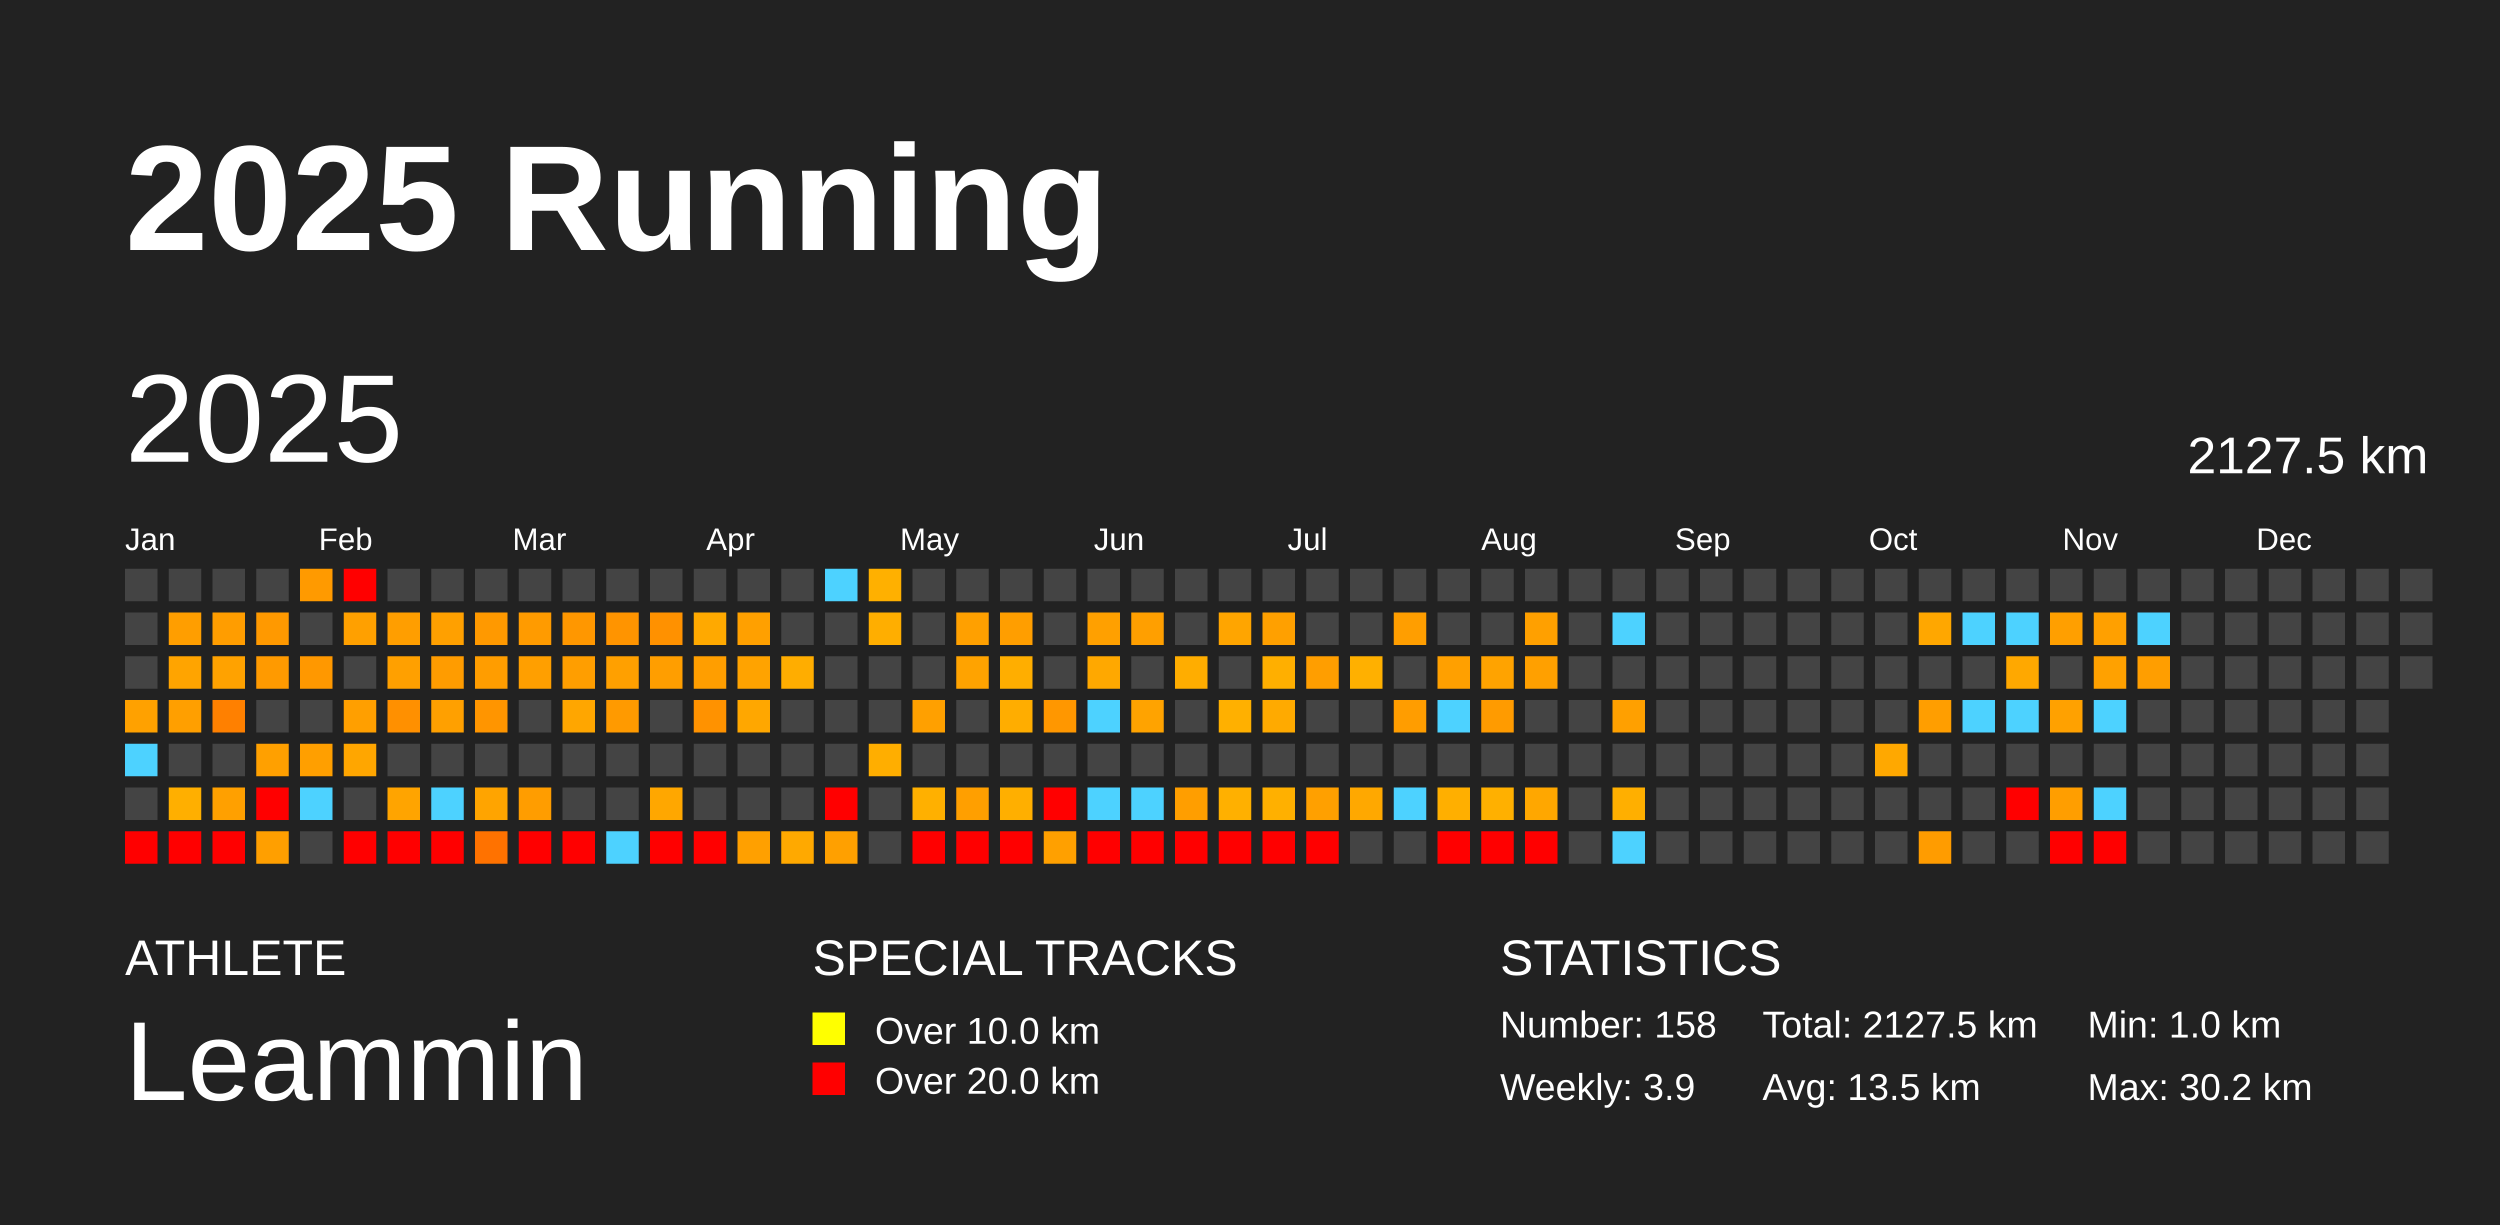
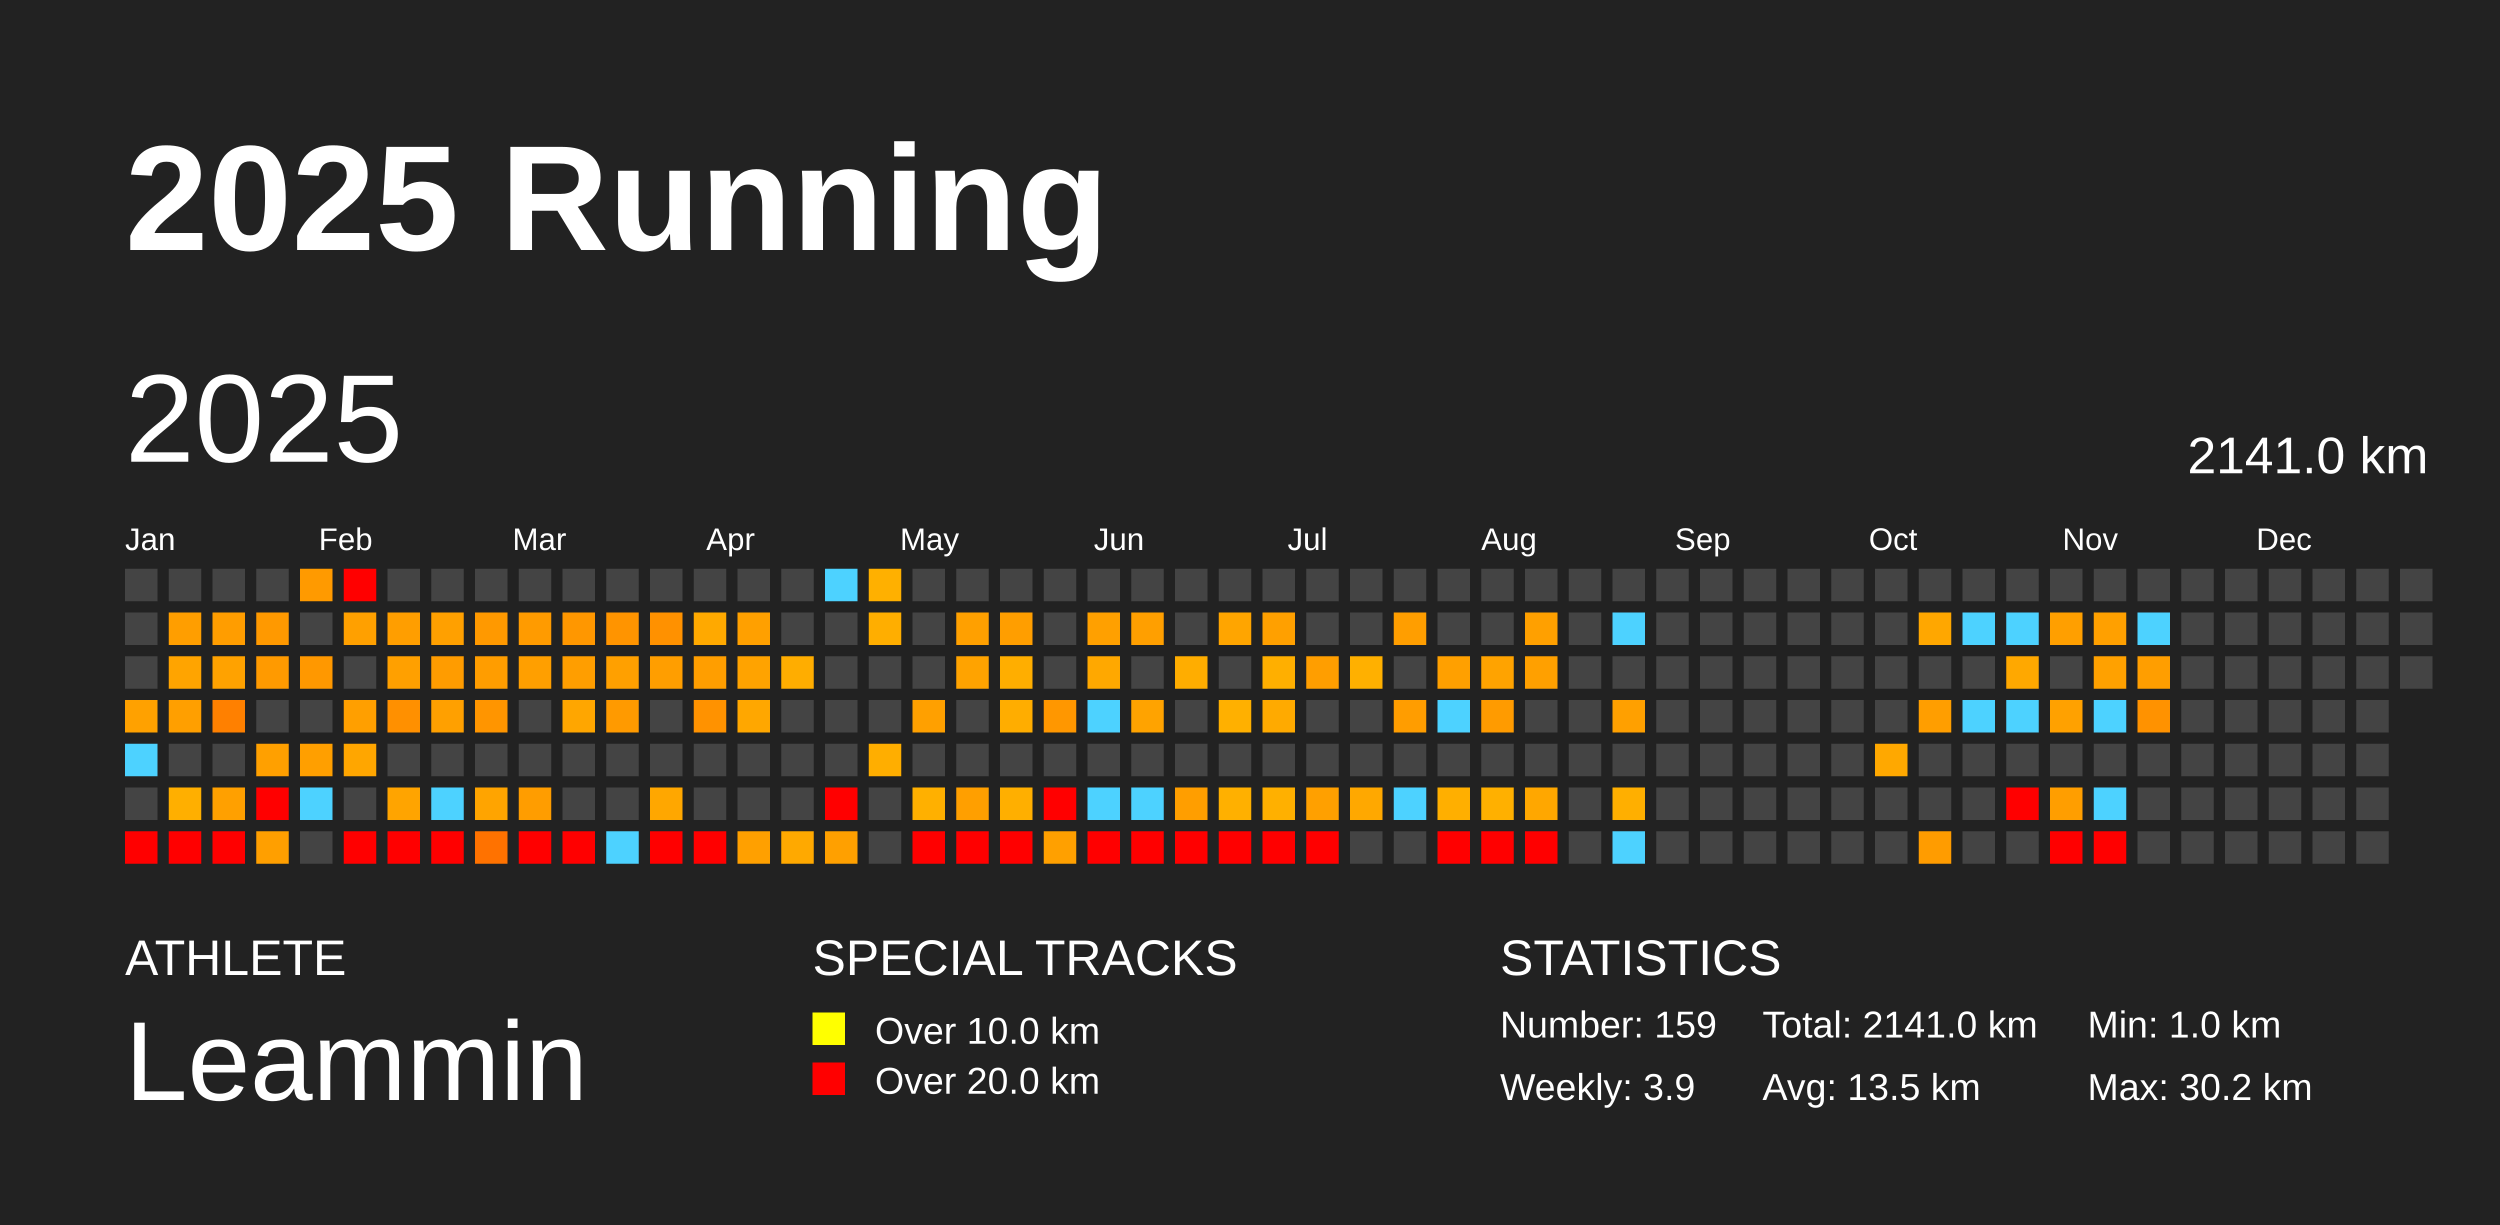
<svg xmlns="http://www.w3.org/2000/svg" baseProfile="full" height="98mm" version="1.1" viewBox="0,0,200,98" width="200mm">
  <defs />
  <rect fill="#222222" height="98" width="200" x="0" y="0" />
  <text fill="#FFFFFF" style="font-size:12px; font-family:Arial; font-weight:bold;" x="10" y="20">2025 Running</text>
  <text fill="#FFFFFF" style="font-size:4px; font-family:Arial" x="10" y="78">ATHLETE</text>
  <text fill="#FFFFFF" style="font-size:9px; font-family:Arial" x="10" y="88">Leammin</text>
  <text fill="#FFFFFF" style="font-size:4px; font-family:Arial" x="65" y="78">SPECIAL TRACKS</text>
  <rect fill="yellow" height="2.6" width="2.6" x="65" y="81" />
  <text fill="#FFFFFF" style="font-size:3px; font-family:Arial" x="70" y="83.5">Over 10.0 km</text>
  <rect fill="red" height="2.6" width="2.6" x="65" y="85" />
  <text fill="#FFFFFF" style="font-size:3px; font-family:Arial" x="70" y="87.5">Over 20.0 km</text>
  <text fill="#FFFFFF" style="font-size:4px; font-family:Arial" x="120" y="78">STATISTICS</text>
-   <text fill="#FFFFFF" style="font-size:3px; font-family:Arial" x="120" y="83">Number: 158</text>
+   <text fill="#FFFFFF" style="font-size:3px; font-family:Arial" x="120" y="83">Number: 159</text>
  <text fill="#FFFFFF" style="font-size:3px; font-family:Arial" x="120" y="88">Weekly: 3.9</text>
-   <text fill="#FFFFFF" style="font-size:3px; font-family:Arial" x="141" y="83">Total: 2127.5 km</text>
+   <text fill="#FFFFFF" style="font-size:3px; font-family:Arial" x="141" y="83">Total: 2141.0 km</text>
  <text fill="#FFFFFF" style="font-size:3px; font-family:Arial" x="141" y="88">Avg: 13.5 km</text>
  <text fill="#FFFFFF" style="font-size:3px; font-family:Arial" x="167" y="83">Min: 1.0 km</text>
  <text fill="#FFFFFF" style="font-size:3px; font-family:Arial" x="167" y="88">Max: 30.2 km</text>
  <text dominant-baseline="hanging" fill="#FFFFFF" style="font-size:10.0px; font-family:Arial;" x="10" y="30">2025</text>
-   <text dominant-baseline="hanging" fill="#FFFFFF" style="font-size:4.125px; font-family:Arial;" x="175" y="35">2127.5 km</text>
+   <text dominant-baseline="hanging" fill="#FFFFFF" style="font-size:4.125px; font-family:Arial;" x="175" y="35">2141.0 km</text>
  <text fill="#FFFFFF" style="font-size:2.5px; font-family:Arial" x="10.0" y="44">Jan</text>
  <text fill="#FFFFFF" style="font-size:2.5px; font-family:Arial" x="25.5" y="44">Feb</text>
  <text fill="#FFFFFF" style="font-size:2.5px; font-family:Arial" x="41.0" y="44">Mar</text>
  <text fill="#FFFFFF" style="font-size:2.5px; font-family:Arial" x="56.5" y="44">Apr</text>
  <text fill="#FFFFFF" style="font-size:2.5px; font-family:Arial" x="72.0" y="44">May</text>
  <text fill="#FFFFFF" style="font-size:2.5px; font-family:Arial" x="87.5" y="44">Jun</text>
  <text fill="#FFFFFF" style="font-size:2.5px; font-family:Arial" x="103.0" y="44">Jul</text>
  <text fill="#FFFFFF" style="font-size:2.5px; font-family:Arial" x="118.5" y="44">Aug</text>
  <text fill="#FFFFFF" style="font-size:2.5px; font-family:Arial" x="134.0" y="44">Sep</text>
  <text fill="#FFFFFF" style="font-size:2.5px; font-family:Arial" x="149.5" y="44">Oct</text>
  <text fill="#FFFFFF" style="font-size:2.5px; font-family:Arial" x="165.0" y="44">Nov</text>
  <text fill="#FFFFFF" style="font-size:2.5px; font-family:Arial" x="180.5" y="44">Dec</text>
  <rect fill="#444444" height="2.6" width="2.6" x="10.0" y="45.5" />
  <rect fill="#444444" height="2.6" width="2.6" x="10.0" y="49.0" />
  <rect fill="#444444" height="2.6" width="2.6" x="10.0" y="52.5" />
  <rect fill="#ffa100" height="2.6" width="2.6" x="10.0" y="56.0" />
  <rect fill="#4dd2ff" height="2.6" width="2.6" x="10.0" y="59.5" />
  <rect fill="#444444" height="2.6" width="2.6" x="10.0" y="63.0" />
  <rect fill="red" height="2.6" width="2.6" x="10.0" y="66.5" />
  <rect fill="#444444" height="2.6" width="2.6" x="13.5" y="45.5" />
  <rect fill="#ff9e00" height="2.6" width="2.6" x="13.5" y="49.0" />
  <rect fill="#ffa400" height="2.6" width="2.6" x="13.5" y="52.5" />
  <rect fill="#ff9f00" height="2.6" width="2.6" x="13.5" y="56.0" />
  <rect fill="#444444" height="2.6" width="2.6" x="13.5" y="59.5" />
  <rect fill="#ffaf00" height="2.6" width="2.6" x="13.5" y="63.0" />
  <rect fill="red" height="2.6" width="2.6" x="13.5" y="66.5" />
  <rect fill="#444444" height="2.6" width="2.6" x="17.0" y="45.5" />
  <rect fill="#ff9d00" height="2.6" width="2.6" x="17.0" y="49.0" />
  <rect fill="#ffa200" height="2.6" width="2.6" x="17.0" y="52.5" />
  <rect fill="#ff8000" height="2.6" width="2.6" x="17.0" y="56.0" />
  <rect fill="#444444" height="2.6" width="2.6" x="17.0" y="59.5" />
  <rect fill="#ffa000" height="2.6" width="2.6" x="17.0" y="63.0" />
  <rect fill="red" height="2.6" width="2.6" x="17.0" y="66.5" />
  <rect fill="#444444" height="2.6" width="2.6" x="20.5" y="45.5" />
  <rect fill="#ff9900" height="2.6" width="2.6" x="20.5" y="49.0" />
  <rect fill="#ff9a00" height="2.6" width="2.6" x="20.5" y="52.5" />
  <rect fill="#444444" height="2.6" width="2.6" x="20.5" y="56.0" />
  <rect fill="#ffa000" height="2.6" width="2.6" x="20.5" y="59.5" />
  <rect fill="red" height="2.6" width="2.6" x="20.5" y="63.0" />
  <rect fill="#ff9f00" height="2.6" width="2.6" x="20.5" y="66.5" />
  <rect fill="#ff9a00" height="2.6" width="2.6" x="24.0" y="45.5" />
  <rect fill="#444444" height="2.6" width="2.6" x="24.0" y="49.0" />
  <rect fill="#ff9800" height="2.6" width="2.6" x="24.0" y="52.5" />
  <rect fill="#444444" height="2.6" width="2.6" x="24.0" y="56.0" />
  <rect fill="#ff9f00" height="2.6" width="2.6" x="24.0" y="59.5" />
  <rect fill="#4dd2ff" height="2.6" width="2.6" x="24.0" y="63.0" />
  <rect fill="#444444" height="2.6" width="2.6" x="24.0" y="66.5" />
  <rect fill="red" height="2.6" width="2.6" x="27.5" y="45.5" />
  <rect fill="#ffa000" height="2.6" width="2.6" x="27.5" y="49.0" />
  <rect fill="#444444" height="2.6" width="2.6" x="27.5" y="52.5" />
  <rect fill="#ff9f00" height="2.6" width="2.6" x="27.5" y="56.0" />
  <rect fill="#ffa600" height="2.6" width="2.6" x="27.5" y="59.5" />
  <rect fill="#444444" height="2.6" width="2.6" x="27.5" y="63.0" />
  <rect fill="red" height="2.6" width="2.6" x="27.5" y="66.5" />
  <rect fill="#444444" height="2.6" width="2.6" x="31.0" y="45.5" />
  <rect fill="#ff9e00" height="2.6" width="2.6" x="31.0" y="49.0" />
  <rect fill="#ffa000" height="2.6" width="2.6" x="31.0" y="52.5" />
  <rect fill="#ff9000" height="2.6" width="2.6" x="31.0" y="56.0" />
  <rect fill="#444444" height="2.6" width="2.6" x="31.0" y="59.5" />
  <rect fill="#ffa400" height="2.6" width="2.6" x="31.0" y="63.0" />
  <rect fill="red" height="2.6" width="2.6" x="31.0" y="66.5" />
  <rect fill="#444444" height="2.6" width="2.6" x="34.5" y="45.5" />
  <rect fill="#ffa000" height="2.6" width="2.6" x="34.5" y="49.0" />
  <rect fill="#ff9c00" height="2.6" width="2.6" x="34.5" y="52.5" />
  <rect fill="#ffa000" height="2.6" width="2.6" x="34.5" y="56.0" />
  <rect fill="#444444" height="2.6" width="2.6" x="34.5" y="59.5" />
  <rect fill="#4dd2ff" height="2.6" width="2.6" x="34.5" y="63.0" />
  <rect fill="red" height="2.6" width="2.6" x="34.5" y="66.5" />
  <rect fill="#444444" height="2.6" width="2.6" x="38.0" y="45.5" />
  <rect fill="#ff9900" height="2.6" width="2.6" x="38.0" y="49.0" />
  <rect fill="#ff9d00" height="2.6" width="2.6" x="38.0" y="52.5" />
  <rect fill="#ff9500" height="2.6" width="2.6" x="38.0" y="56.0" />
  <rect fill="#444444" height="2.6" width="2.6" x="38.0" y="59.5" />
  <rect fill="#ffa400" height="2.6" width="2.6" x="38.0" y="63.0" />
  <rect fill="#ff7200" height="2.6" width="2.6" x="38.0" y="66.5" />
  <rect fill="#444444" height="2.6" width="2.6" x="41.5" y="45.5" />
  <rect fill="#ff9b00" height="2.6" width="2.6" x="41.5" y="49.0" />
  <rect fill="#ff9f00" height="2.6" width="2.6" x="41.5" y="52.5" />
  <rect fill="#444444" height="2.6" width="2.6" x="41.5" y="56.0" />
  <rect fill="#444444" height="2.6" width="2.6" x="41.5" y="59.5" />
  <rect fill="#ff9d00" height="2.6" width="2.6" x="41.5" y="63.0" />
  <rect fill="red" height="2.6" width="2.6" x="41.5" y="66.5" />
  <rect fill="#444444" height="2.6" width="2.6" x="45.0" y="45.5" />
  <rect fill="#ff9700" height="2.6" width="2.6" x="45.0" y="49.0" />
  <rect fill="#ff9e00" height="2.6" width="2.6" x="45.0" y="52.5" />
  <rect fill="#ffa600" height="2.6" width="2.6" x="45.0" y="56.0" />
  <rect fill="#444444" height="2.6" width="2.6" x="45.0" y="59.5" />
  <rect fill="#444444" height="2.6" width="2.6" x="45.0" y="63.0" />
  <rect fill="red" height="2.6" width="2.6" x="45.0" y="66.5" />
  <rect fill="#444444" height="2.6" width="2.6" x="48.5" y="45.5" />
  <rect fill="#ff9400" height="2.6" width="2.6" x="48.5" y="49.0" />
  <rect fill="#ffa000" height="2.6" width="2.6" x="48.5" y="52.5" />
  <rect fill="#ff9a00" height="2.6" width="2.6" x="48.5" y="56.0" />
  <rect fill="#444444" height="2.6" width="2.6" x="48.5" y="59.5" />
  <rect fill="#444444" height="2.6" width="2.6" x="48.5" y="63.0" />
  <rect fill="#4dd2ff" height="2.6" width="2.6" x="48.5" y="66.5" />
  <rect fill="#444444" height="2.6" width="2.6" x="52.0" y="45.5" />
  <rect fill="#ff9100" height="2.6" width="2.6" x="52.0" y="49.0" />
  <rect fill="#ff9e00" height="2.6" width="2.6" x="52.0" y="52.5" />
  <rect fill="#444444" height="2.6" width="2.6" x="52.0" y="56.0" />
  <rect fill="#444444" height="2.6" width="2.6" x="52.0" y="59.5" />
  <rect fill="#ffa700" height="2.6" width="2.6" x="52.0" y="63.0" />
  <rect fill="red" height="2.6" width="2.6" x="52.0" y="66.5" />
  <rect fill="#444444" height="2.6" width="2.6" x="55.5" y="45.5" />
  <rect fill="#ffa900" height="2.6" width="2.6" x="55.5" y="49.0" />
  <rect fill="#ff9e00" height="2.6" width="2.6" x="55.5" y="52.5" />
  <rect fill="#ff9200" height="2.6" width="2.6" x="55.5" y="56.0" />
  <rect fill="#444444" height="2.6" width="2.6" x="55.5" y="59.5" />
  <rect fill="#444444" height="2.6" width="2.6" x="55.5" y="63.0" />
  <rect fill="red" height="2.6" width="2.6" x="55.5" y="66.5" />
  <rect fill="#444444" height="2.6" width="2.6" x="59.0" y="45.5" />
  <rect fill="#ffa000" height="2.6" width="2.6" x="59.0" y="49.0" />
  <rect fill="#ffa300" height="2.6" width="2.6" x="59.0" y="52.5" />
  <rect fill="#ffa700" height="2.6" width="2.6" x="59.0" y="56.0" />
  <rect fill="#444444" height="2.6" width="2.6" x="59.0" y="59.5" />
  <rect fill="#444444" height="2.6" width="2.6" x="59.0" y="63.0" />
  <rect fill="#ffa000" height="2.6" width="2.6" x="59.0" y="66.5" />
  <rect fill="#444444" height="2.6" width="2.6" x="62.5" y="45.5" />
  <rect fill="#444444" height="2.6" width="2.6" x="62.5" y="49.0" />
  <rect fill="#ffad00" height="2.6" width="2.6" x="62.5" y="52.5" />
  <rect fill="#444444" height="2.6" width="2.6" x="62.5" y="56.0" />
  <rect fill="#444444" height="2.6" width="2.6" x="62.5" y="59.5" />
  <rect fill="#444444" height="2.6" width="2.6" x="62.5" y="63.0" />
  <rect fill="#ffa900" height="2.6" width="2.6" x="62.5" y="66.5" />
  <rect fill="#4dd2ff" height="2.6" width="2.6" x="66.0" y="45.5" />
  <rect fill="#444444" height="2.6" width="2.6" x="66.0" y="49.0" />
  <rect fill="#444444" height="2.6" width="2.6" x="66.0" y="52.5" />
  <rect fill="#444444" height="2.6" width="2.6" x="66.0" y="56.0" />
  <rect fill="#444444" height="2.6" width="2.6" x="66.0" y="59.5" />
  <rect fill="red" height="2.6" width="2.6" x="66.0" y="63.0" />
  <rect fill="#ffa000" height="2.6" width="2.6" x="66.0" y="66.5" />
  <rect fill="#ffb000" height="2.6" width="2.6" x="69.5" y="45.5" />
  <rect fill="#ffae00" height="2.6" width="2.6" x="69.5" y="49.0" />
  <rect fill="#444444" height="2.6" width="2.6" x="69.5" y="52.5" />
  <rect fill="#444444" height="2.6" width="2.6" x="69.5" y="56.0" />
  <rect fill="#ffae00" height="2.6" width="2.6" x="69.5" y="59.5" />
  <rect fill="#444444" height="2.6" width="2.6" x="69.5" y="63.0" />
  <rect fill="#444444" height="2.6" width="2.6" x="69.5" y="66.5" />
  <rect fill="#444444" height="2.6" width="2.6" x="73.0" y="45.5" />
  <rect fill="#444444" height="2.6" width="2.6" x="73.0" y="49.0" />
  <rect fill="#444444" height="2.6" width="2.6" x="73.0" y="52.5" />
  <rect fill="#ffa000" height="2.6" width="2.6" x="73.0" y="56.0" />
  <rect fill="#444444" height="2.6" width="2.6" x="73.0" y="59.5" />
  <rect fill="#ffb000" height="2.6" width="2.6" x="73.0" y="63.0" />
  <rect fill="red" height="2.6" width="2.6" x="73.0" y="66.5" />
  <rect fill="#444444" height="2.6" width="2.6" x="76.5" y="45.5" />
  <rect fill="#ffa000" height="2.6" width="2.6" x="76.5" y="49.0" />
  <rect fill="#ffa300" height="2.6" width="2.6" x="76.5" y="52.5" />
  <rect fill="#444444" height="2.6" width="2.6" x="76.5" y="56.0" />
  <rect fill="#444444" height="2.6" width="2.6" x="76.5" y="59.5" />
  <rect fill="#ff9f00" height="2.6" width="2.6" x="76.5" y="63.0" />
  <rect fill="red" height="2.6" width="2.6" x="76.5" y="66.5" />
  <rect fill="#444444" height="2.6" width="2.6" x="80.0" y="45.5" />
  <rect fill="#ff9e00" height="2.6" width="2.6" x="80.0" y="49.0" />
  <rect fill="#ffae00" height="2.6" width="2.6" x="80.0" y="52.5" />
  <rect fill="#ffad00" height="2.6" width="2.6" x="80.0" y="56.0" />
  <rect fill="#444444" height="2.6" width="2.6" x="80.0" y="59.5" />
  <rect fill="#ffaf00" height="2.6" width="2.6" x="80.0" y="63.0" />
  <rect fill="red" height="2.6" width="2.6" x="80.0" y="66.5" />
  <rect fill="#444444" height="2.6" width="2.6" x="83.5" y="45.5" />
  <rect fill="#444444" height="2.6" width="2.6" x="83.5" y="49.0" />
  <rect fill="#444444" height="2.6" width="2.6" x="83.5" y="52.5" />
  <rect fill="#ff9700" height="2.6" width="2.6" x="83.5" y="56.0" />
  <rect fill="#444444" height="2.6" width="2.6" x="83.5" y="59.5" />
  <rect fill="red" height="2.6" width="2.6" x="83.5" y="63.0" />
  <rect fill="#ffa000" height="2.6" width="2.6" x="83.5" y="66.5" />
  <rect fill="#444444" height="2.6" width="2.6" x="87.0" y="45.5" />
  <rect fill="#ffa000" height="2.6" width="2.6" x="87.0" y="49.0" />
  <rect fill="#ffa800" height="2.6" width="2.6" x="87.0" y="52.5" />
  <rect fill="#4dd2ff" height="2.6" width="2.6" x="87.0" y="56.0" />
  <rect fill="#444444" height="2.6" width="2.6" x="87.0" y="59.5" />
  <rect fill="#4dd2ff" height="2.6" width="2.6" x="87.0" y="63.0" />
  <rect fill="red" height="2.6" width="2.6" x="87.0" y="66.5" />
  <rect fill="#444444" height="2.6" width="2.6" x="90.5" y="45.5" />
  <rect fill="#ff9f00" height="2.6" width="2.6" x="90.5" y="49.0" />
  <rect fill="#444444" height="2.6" width="2.6" x="90.5" y="52.5" />
  <rect fill="#ffa300" height="2.6" width="2.6" x="90.5" y="56.0" />
  <rect fill="#444444" height="2.6" width="2.6" x="90.5" y="59.5" />
  <rect fill="#4dd2ff" height="2.6" width="2.6" x="90.5" y="63.0" />
  <rect fill="red" height="2.6" width="2.6" x="90.5" y="66.5" />
  <rect fill="#444444" height="2.6" width="2.6" x="94.0" y="45.5" />
  <rect fill="#444444" height="2.6" width="2.6" x="94.0" y="49.0" />
  <rect fill="#ffad00" height="2.6" width="2.6" x="94.0" y="52.5" />
  <rect fill="#444444" height="2.6" width="2.6" x="94.0" y="56.0" />
  <rect fill="#444444" height="2.6" width="2.6" x="94.0" y="59.5" />
  <rect fill="#ff9e00" height="2.6" width="2.6" x="94.0" y="63.0" />
  <rect fill="red" height="2.6" width="2.6" x="94.0" y="66.5" />
  <rect fill="#444444" height="2.6" width="2.6" x="97.5" y="45.5" />
  <rect fill="#ffa500" height="2.6" width="2.6" x="97.5" y="49.0" />
  <rect fill="#444444" height="2.6" width="2.6" x="97.5" y="52.5" />
  <rect fill="#ffb000" height="2.6" width="2.6" x="97.5" y="56.0" />
  <rect fill="#444444" height="2.6" width="2.6" x="97.5" y="59.5" />
  <rect fill="#ffb000" height="2.6" width="2.6" x="97.5" y="63.0" />
  <rect fill="red" height="2.6" width="2.6" x="97.5" y="66.5" />
  <rect fill="#444444" height="2.6" width="2.6" x="101.0" y="45.5" />
  <rect fill="#ffa000" height="2.6" width="2.6" x="101.0" y="49.0" />
  <rect fill="#ffaf00" height="2.6" width="2.6" x="101.0" y="52.5" />
  <rect fill="#ffaa00" height="2.6" width="2.6" x="101.0" y="56.0" />
  <rect fill="#444444" height="2.6" width="2.6" x="101.0" y="59.5" />
  <rect fill="#ffb000" height="2.6" width="2.6" x="101.0" y="63.0" />
  <rect fill="red" height="2.6" width="2.6" x="101.0" y="66.5" />
  <rect fill="#444444" height="2.6" width="2.6" x="104.5" y="45.5" />
  <rect fill="#444444" height="2.6" width="2.6" x="104.5" y="49.0" />
  <rect fill="#ff9e00" height="2.6" width="2.6" x="104.5" y="52.5" />
  <rect fill="#444444" height="2.6" width="2.6" x="104.5" y="56.0" />
  <rect fill="#444444" height="2.6" width="2.6" x="104.5" y="59.5" />
  <rect fill="#ffa000" height="2.6" width="2.6" x="104.5" y="63.0" />
  <rect fill="red" height="2.6" width="2.6" x="104.5" y="66.5" />
  <rect fill="#444444" height="2.6" width="2.6" x="108.0" y="45.5" />
  <rect fill="#444444" height="2.6" width="2.6" x="108.0" y="49.0" />
  <rect fill="#ffb000" height="2.6" width="2.6" x="108.0" y="52.5" />
  <rect fill="#444444" height="2.6" width="2.6" x="108.0" y="56.0" />
  <rect fill="#444444" height="2.6" width="2.6" x="108.0" y="59.5" />
  <rect fill="#ffa800" height="2.6" width="2.6" x="108.0" y="63.0" />
  <rect fill="#444444" height="2.6" width="2.6" x="108.0" y="66.5" />
  <rect fill="#444444" height="2.6" width="2.6" x="111.5" y="45.5" />
  <rect fill="#ff9e00" height="2.6" width="2.6" x="111.5" y="49.0" />
  <rect fill="#444444" height="2.6" width="2.6" x="111.5" y="52.5" />
  <rect fill="#ff9d00" height="2.6" width="2.6" x="111.5" y="56.0" />
  <rect fill="#444444" height="2.6" width="2.6" x="111.5" y="59.5" />
  <rect fill="#4dd2ff" height="2.6" width="2.6" x="111.5" y="63.0" />
  <rect fill="#444444" height="2.6" width="2.6" x="111.5" y="66.5" />
  <rect fill="#444444" height="2.6" width="2.6" x="115.0" y="45.5" />
  <rect fill="#444444" height="2.6" width="2.6" x="115.0" y="49.0" />
  <rect fill="#ffa000" height="2.6" width="2.6" x="115.0" y="52.5" />
  <rect fill="#4dd2ff" height="2.6" width="2.6" x="115.0" y="56.0" />
  <rect fill="#444444" height="2.6" width="2.6" x="115.0" y="59.5" />
  <rect fill="#ffaf00" height="2.6" width="2.6" x="115.0" y="63.0" />
  <rect fill="red" height="2.6" width="2.6" x="115.0" y="66.5" />
  <rect fill="#444444" height="2.6" width="2.6" x="118.5" y="45.5" />
  <rect fill="#444444" height="2.6" width="2.6" x="118.5" y="49.0" />
  <rect fill="#ffa300" height="2.6" width="2.6" x="118.5" y="52.5" />
  <rect fill="#ff9b00" height="2.6" width="2.6" x="118.5" y="56.0" />
  <rect fill="#444444" height="2.6" width="2.6" x="118.5" y="59.5" />
  <rect fill="#ffb000" height="2.6" width="2.6" x="118.5" y="63.0" />
  <rect fill="red" height="2.6" width="2.6" x="118.5" y="66.5" />
  <rect fill="#444444" height="2.6" width="2.6" x="122.0" y="45.5" />
  <rect fill="#ffa000" height="2.6" width="2.6" x="122.0" y="49.0" />
  <rect fill="#ffa000" height="2.6" width="2.6" x="122.0" y="52.5" />
  <rect fill="#444444" height="2.6" width="2.6" x="122.0" y="56.0" />
  <rect fill="#444444" height="2.6" width="2.6" x="122.0" y="59.5" />
  <rect fill="#ffa700" height="2.6" width="2.6" x="122.0" y="63.0" />
  <rect fill="red" height="2.6" width="2.6" x="122.0" y="66.5" />
  <rect fill="#444444" height="2.6" width="2.6" x="125.5" y="45.5" />
  <rect fill="#444444" height="2.6" width="2.6" x="125.5" y="49.0" />
  <rect fill="#444444" height="2.6" width="2.6" x="125.5" y="52.5" />
  <rect fill="#444444" height="2.6" width="2.6" x="125.5" y="56.0" />
  <rect fill="#444444" height="2.6" width="2.6" x="125.5" y="59.5" />
  <rect fill="#444444" height="2.6" width="2.6" x="125.5" y="63.0" />
  <rect fill="#444444" height="2.6" width="2.6" x="125.5" y="66.5" />
  <rect fill="#444444" height="2.6" width="2.6" x="129.0" y="45.5" />
  <rect fill="#4dd2ff" height="2.6" width="2.6" x="129.0" y="49.0" />
  <rect fill="#444444" height="2.6" width="2.6" x="129.0" y="52.5" />
  <rect fill="#ffa000" height="2.6" width="2.6" x="129.0" y="56.0" />
  <rect fill="#444444" height="2.6" width="2.6" x="129.0" y="59.5" />
  <rect fill="#ffaf00" height="2.6" width="2.6" x="129.0" y="63.0" />
  <rect fill="#4dd2ff" height="2.6" width="2.6" x="129.0" y="66.5" />
  <rect fill="#444444" height="2.6" width="2.6" x="132.5" y="45.5" />
  <rect fill="#444444" height="2.6" width="2.6" x="132.5" y="49.0" />
  <rect fill="#444444" height="2.6" width="2.6" x="132.5" y="52.5" />
  <rect fill="#444444" height="2.6" width="2.6" x="132.5" y="56.0" />
  <rect fill="#444444" height="2.6" width="2.6" x="132.5" y="59.5" />
  <rect fill="#444444" height="2.6" width="2.6" x="132.5" y="63.0" />
  <rect fill="#444444" height="2.6" width="2.6" x="132.5" y="66.5" />
  <rect fill="#444444" height="2.6" width="2.6" x="136.0" y="45.5" />
  <rect fill="#444444" height="2.6" width="2.6" x="136.0" y="49.0" />
  <rect fill="#444444" height="2.6" width="2.6" x="136.0" y="52.5" />
  <rect fill="#444444" height="2.6" width="2.6" x="136.0" y="56.0" />
  <rect fill="#444444" height="2.6" width="2.6" x="136.0" y="59.5" />
  <rect fill="#444444" height="2.6" width="2.6" x="136.0" y="63.0" />
  <rect fill="#444444" height="2.6" width="2.6" x="136.0" y="66.5" />
  <rect fill="#444444" height="2.6" width="2.6" x="139.5" y="45.5" />
  <rect fill="#444444" height="2.6" width="2.6" x="139.5" y="49.0" />
  <rect fill="#444444" height="2.6" width="2.6" x="139.5" y="52.5" />
  <rect fill="#444444" height="2.6" width="2.6" x="139.5" y="56.0" />
  <rect fill="#444444" height="2.6" width="2.6" x="139.5" y="59.5" />
  <rect fill="#444444" height="2.6" width="2.6" x="139.5" y="63.0" />
  <rect fill="#444444" height="2.6" width="2.6" x="139.5" y="66.5" />
  <rect fill="#444444" height="2.6" width="2.6" x="143.0" y="45.5" />
  <rect fill="#444444" height="2.6" width="2.6" x="143.0" y="49.0" />
  <rect fill="#444444" height="2.6" width="2.6" x="143.0" y="52.5" />
  <rect fill="#444444" height="2.6" width="2.6" x="143.0" y="56.0" />
  <rect fill="#444444" height="2.6" width="2.6" x="143.0" y="59.5" />
  <rect fill="#444444" height="2.6" width="2.6" x="143.0" y="63.0" />
  <rect fill="#444444" height="2.6" width="2.6" x="143.0" y="66.5" />
  <rect fill="#444444" height="2.6" width="2.6" x="146.5" y="45.5" />
  <rect fill="#444444" height="2.6" width="2.6" x="146.5" y="49.0" />
  <rect fill="#444444" height="2.6" width="2.6" x="146.5" y="52.5" />
  <rect fill="#444444" height="2.6" width="2.6" x="146.5" y="56.0" />
  <rect fill="#444444" height="2.6" width="2.6" x="146.5" y="59.5" />
  <rect fill="#444444" height="2.6" width="2.6" x="146.5" y="63.0" />
  <rect fill="#444444" height="2.6" width="2.6" x="146.5" y="66.5" />
  <rect fill="#444444" height="2.6" width="2.6" x="150.0" y="45.5" />
  <rect fill="#444444" height="2.6" width="2.6" x="150.0" y="49.0" />
  <rect fill="#444444" height="2.6" width="2.6" x="150.0" y="52.5" />
  <rect fill="#444444" height="2.6" width="2.6" x="150.0" y="56.0" />
  <rect fill="#ffa800" height="2.6" width="2.6" x="150.0" y="59.5" />
  <rect fill="#444444" height="2.6" width="2.6" x="150.0" y="63.0" />
  <rect fill="#444444" height="2.6" width="2.6" x="150.0" y="66.5" />
  <rect fill="#444444" height="2.6" width="2.6" x="153.5" y="45.5" />
  <rect fill="#ffa700" height="2.6" width="2.6" x="153.5" y="49.0" />
  <rect fill="#444444" height="2.6" width="2.6" x="153.5" y="52.5" />
  <rect fill="#ff9e00" height="2.6" width="2.6" x="153.5" y="56.0" />
  <rect fill="#444444" height="2.6" width="2.6" x="153.5" y="59.5" />
  <rect fill="#444444" height="2.6" width="2.6" x="153.5" y="63.0" />
  <rect fill="#ff9c00" height="2.6" width="2.6" x="153.5" y="66.5" />
  <rect fill="#444444" height="2.6" width="2.6" x="157.0" y="45.5" />
  <rect fill="#4dd2ff" height="2.6" width="2.6" x="157.0" y="49.0" />
  <rect fill="#444444" height="2.6" width="2.6" x="157.0" y="52.5" />
  <rect fill="#4dd2ff" height="2.6" width="2.6" x="157.0" y="56.0" />
  <rect fill="#444444" height="2.6" width="2.6" x="157.0" y="59.5" />
  <rect fill="#444444" height="2.6" width="2.6" x="157.0" y="63.0" />
  <rect fill="#444444" height="2.6" width="2.6" x="157.0" y="66.5" />
  <rect fill="#444444" height="2.6" width="2.6" x="160.5" y="45.5" />
  <rect fill="#4dd2ff" height="2.6" width="2.6" x="160.5" y="49.0" />
  <rect fill="#ffa800" height="2.6" width="2.6" x="160.5" y="52.5" />
  <rect fill="#4dd2ff" height="2.6" width="2.6" x="160.5" y="56.0" />
  <rect fill="#444444" height="2.6" width="2.6" x="160.5" y="59.5" />
  <rect fill="red" height="2.6" width="2.6" x="160.5" y="63.0" />
  <rect fill="#444444" height="2.6" width="2.6" x="160.5" y="66.5" />
  <rect fill="#444444" height="2.6" width="2.6" x="164.0" y="45.5" />
  <rect fill="#ff9f00" height="2.6" width="2.6" x="164.0" y="49.0" />
  <rect fill="#444444" height="2.6" width="2.6" x="164.0" y="52.5" />
  <rect fill="#ffa100" height="2.6" width="2.6" x="164.0" y="56.0" />
  <rect fill="#444444" height="2.6" width="2.6" x="164.0" y="59.5" />
  <rect fill="#ff9e00" height="2.6" width="2.6" x="164.0" y="63.0" />
  <rect fill="red" height="2.6" width="2.6" x="164.0" y="66.5" />
  <rect fill="#444444" height="2.6" width="2.6" x="167.5" y="45.5" />
  <rect fill="#ffa000" height="2.6" width="2.6" x="167.5" y="49.0" />
  <rect fill="#ffa100" height="2.6" width="2.6" x="167.5" y="52.5" />
  <rect fill="#4dd2ff" height="2.6" width="2.6" x="167.5" y="56.0" />
  <rect fill="#444444" height="2.6" width="2.6" x="167.5" y="59.5" />
  <rect fill="#4dd2ff" height="2.6" width="2.6" x="167.5" y="63.0" />
  <rect fill="red" height="2.6" width="2.6" x="167.5" y="66.5" />
  <rect fill="#444444" height="2.6" width="2.6" x="171.0" y="45.5" />
  <rect fill="#4dd2ff" height="2.6" width="2.6" x="171.0" y="49.0" />
  <rect fill="#ff9e00" height="2.6" width="2.6" x="171.0" y="52.5" />
-   <rect fill="#444444" height="2.6" width="2.6" x="171.0" y="56.0" />
+   <rect fill="#ff9200" height="2.6" width="2.6" x="171.0" y="56.0" />
  <rect fill="#444444" height="2.6" width="2.6" x="171.0" y="59.5" />
  <rect fill="#444444" height="2.6" width="2.6" x="171.0" y="63.0" />
  <rect fill="#444444" height="2.6" width="2.6" x="171.0" y="66.5" />
  <rect fill="#444444" height="2.6" width="2.6" x="174.5" y="45.5" />
  <rect fill="#444444" height="2.6" width="2.6" x="174.5" y="49.0" />
  <rect fill="#444444" height="2.6" width="2.6" x="174.5" y="52.5" />
  <rect fill="#444444" height="2.6" width="2.6" x="174.5" y="56.0" />
  <rect fill="#444444" height="2.6" width="2.6" x="174.5" y="59.5" />
  <rect fill="#444444" height="2.6" width="2.6" x="174.5" y="63.0" />
  <rect fill="#444444" height="2.6" width="2.6" x="174.5" y="66.5" />
  <rect fill="#444444" height="2.6" width="2.6" x="178.0" y="45.5" />
  <rect fill="#444444" height="2.6" width="2.6" x="178.0" y="49.0" />
  <rect fill="#444444" height="2.6" width="2.6" x="178.0" y="52.5" />
  <rect fill="#444444" height="2.6" width="2.6" x="178.0" y="56.0" />
  <rect fill="#444444" height="2.6" width="2.6" x="178.0" y="59.5" />
  <rect fill="#444444" height="2.6" width="2.6" x="178.0" y="63.0" />
  <rect fill="#444444" height="2.6" width="2.6" x="178.0" y="66.5" />
  <rect fill="#444444" height="2.6" width="2.6" x="181.5" y="45.5" />
  <rect fill="#444444" height="2.6" width="2.6" x="181.5" y="49.0" />
  <rect fill="#444444" height="2.6" width="2.6" x="181.5" y="52.5" />
  <rect fill="#444444" height="2.6" width="2.6" x="181.5" y="56.0" />
  <rect fill="#444444" height="2.6" width="2.6" x="181.5" y="59.5" />
  <rect fill="#444444" height="2.6" width="2.6" x="181.5" y="63.0" />
  <rect fill="#444444" height="2.6" width="2.6" x="181.5" y="66.5" />
  <rect fill="#444444" height="2.6" width="2.6" x="185.0" y="45.5" />
  <rect fill="#444444" height="2.6" width="2.6" x="185.0" y="49.0" />
  <rect fill="#444444" height="2.6" width="2.6" x="185.0" y="52.5" />
  <rect fill="#444444" height="2.6" width="2.6" x="185.0" y="56.0" />
  <rect fill="#444444" height="2.6" width="2.6" x="185.0" y="59.5" />
  <rect fill="#444444" height="2.6" width="2.6" x="185.0" y="63.0" />
  <rect fill="#444444" height="2.6" width="2.6" x="185.0" y="66.5" />
  <rect fill="#444444" height="2.6" width="2.6" x="188.5" y="45.5" />
  <rect fill="#444444" height="2.6" width="2.6" x="188.5" y="49.0" />
  <rect fill="#444444" height="2.6" width="2.6" x="188.5" y="52.5" />
  <rect fill="#444444" height="2.6" width="2.6" x="188.5" y="56.0" />
  <rect fill="#444444" height="2.6" width="2.6" x="188.5" y="59.5" />
  <rect fill="#444444" height="2.6" width="2.6" x="188.5" y="63.0" />
  <rect fill="#444444" height="2.6" width="2.6" x="188.5" y="66.5" />
  <rect fill="#444444" height="2.6" width="2.6" x="192.0" y="45.5" />
  <rect fill="#444444" height="2.6" width="2.6" x="192.0" y="49.0" />
  <rect fill="#444444" height="2.6" width="2.6" x="192.0" y="52.5" />
</svg>
